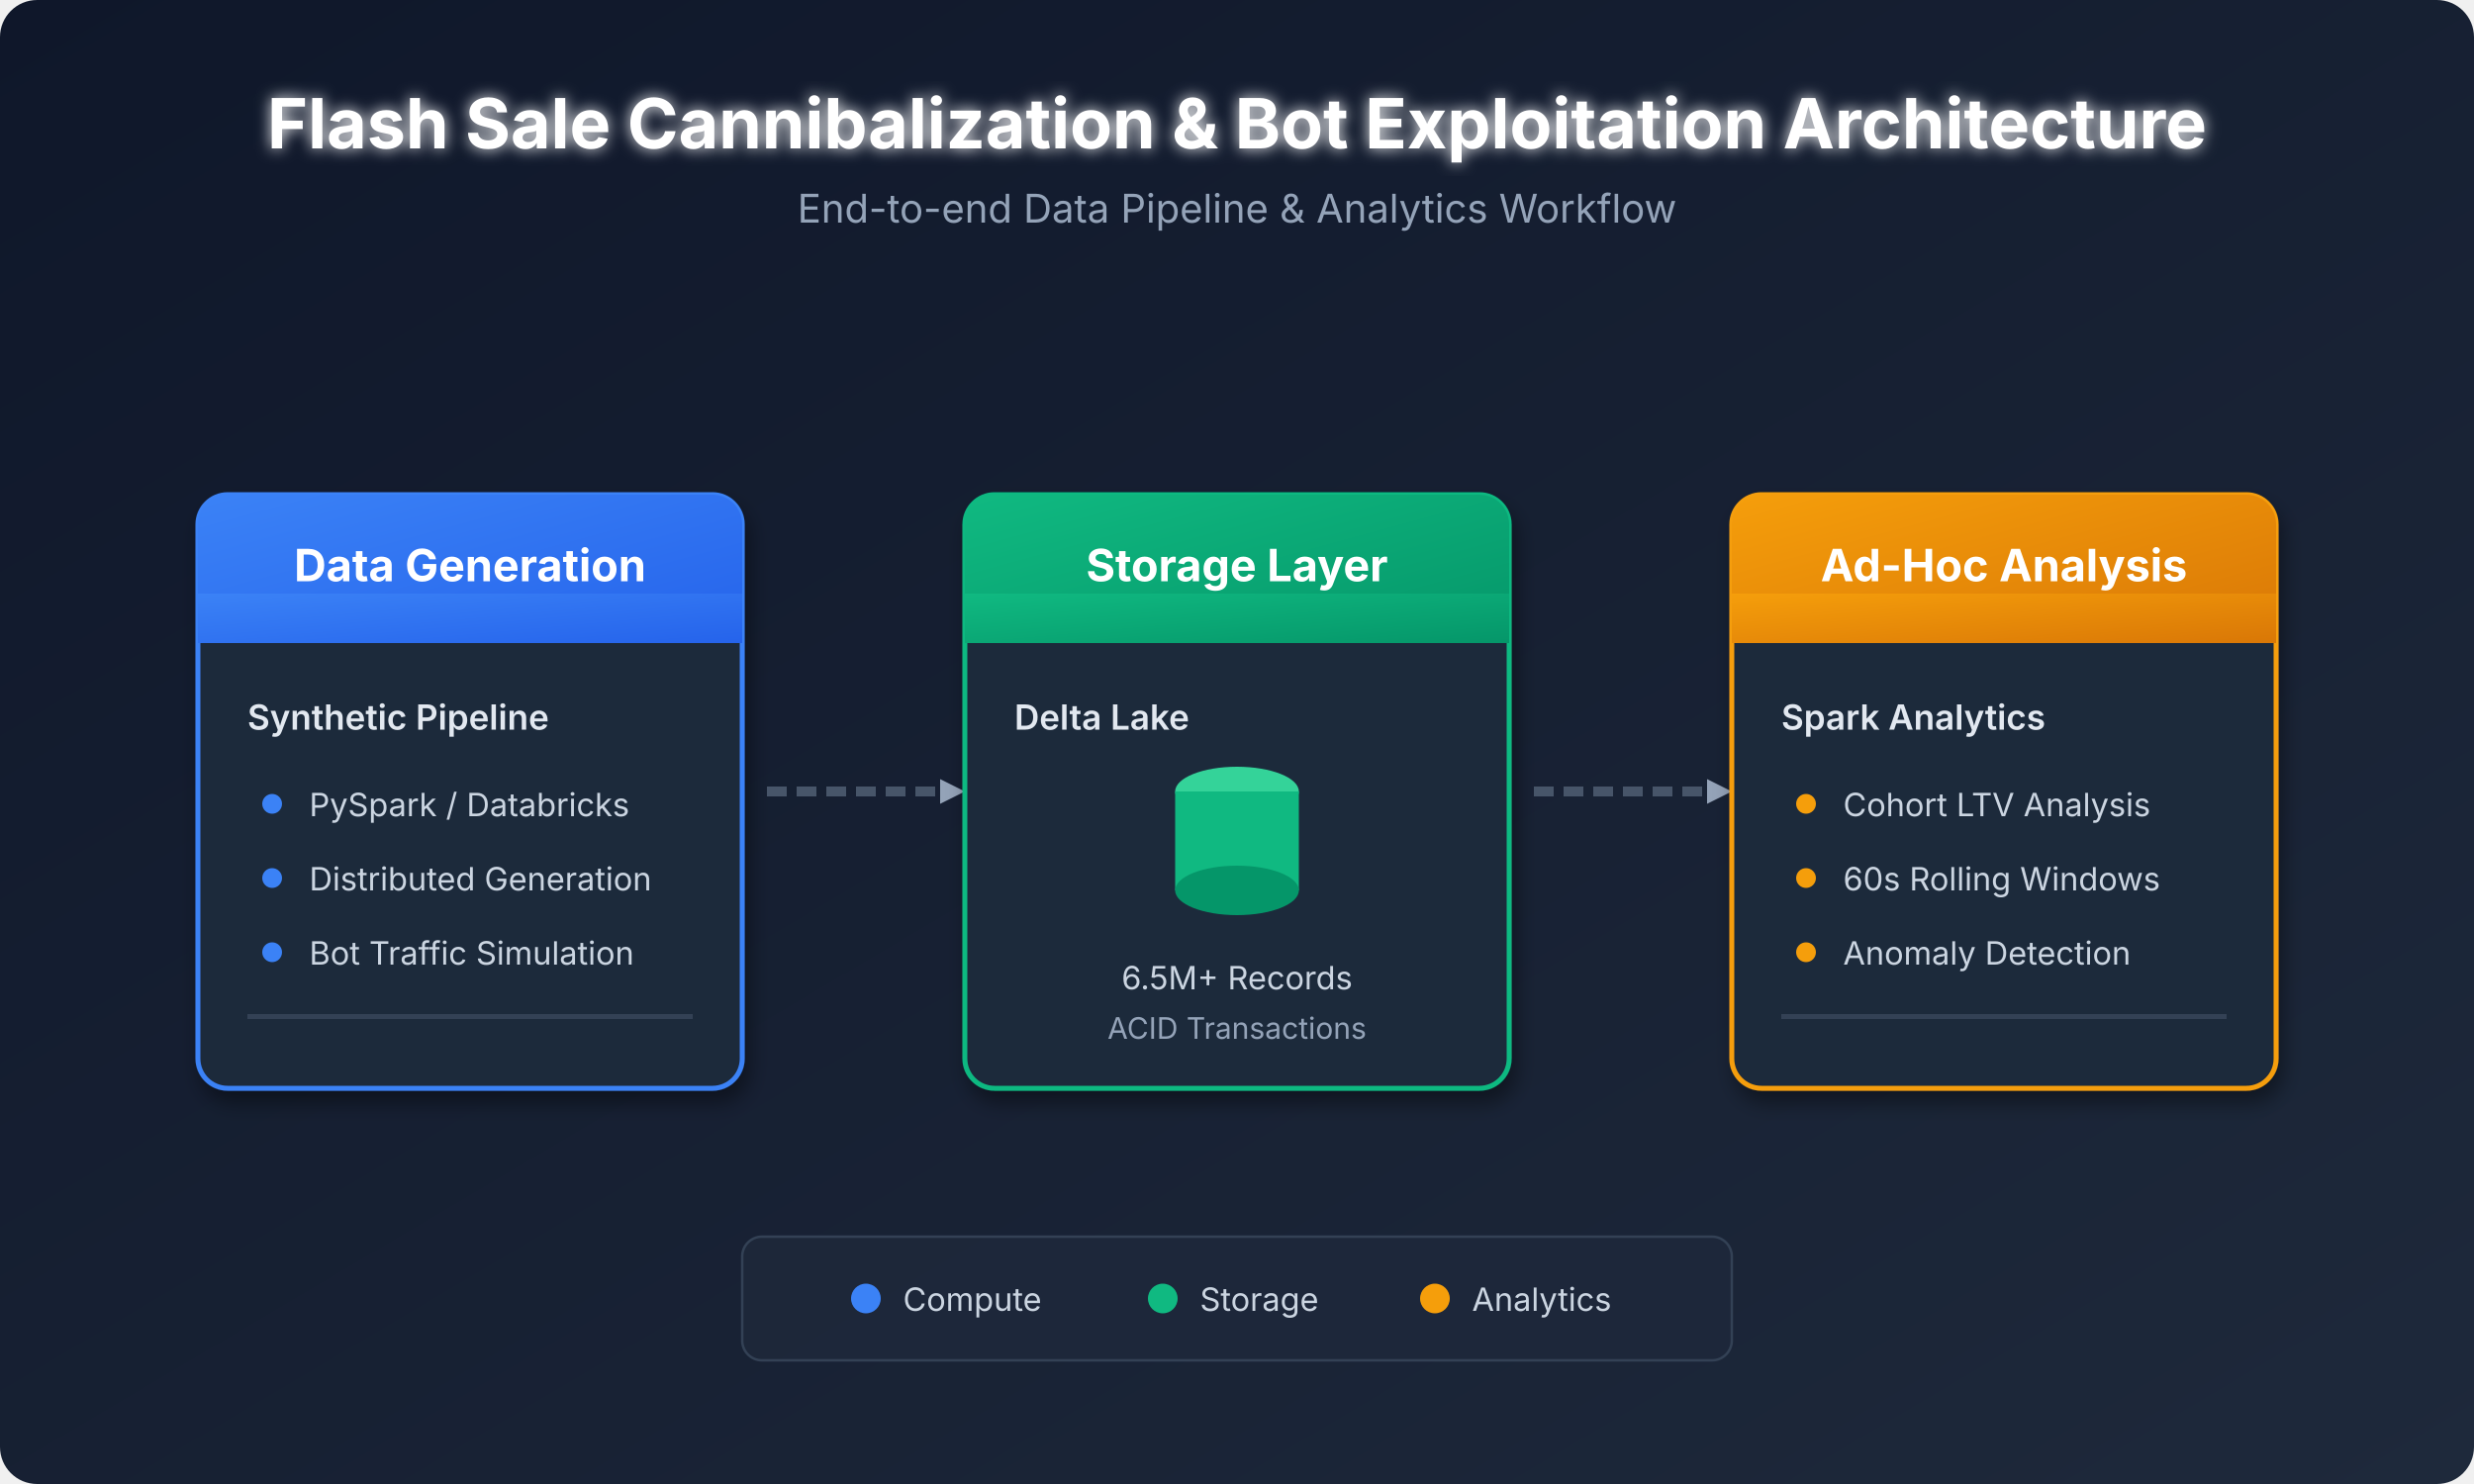
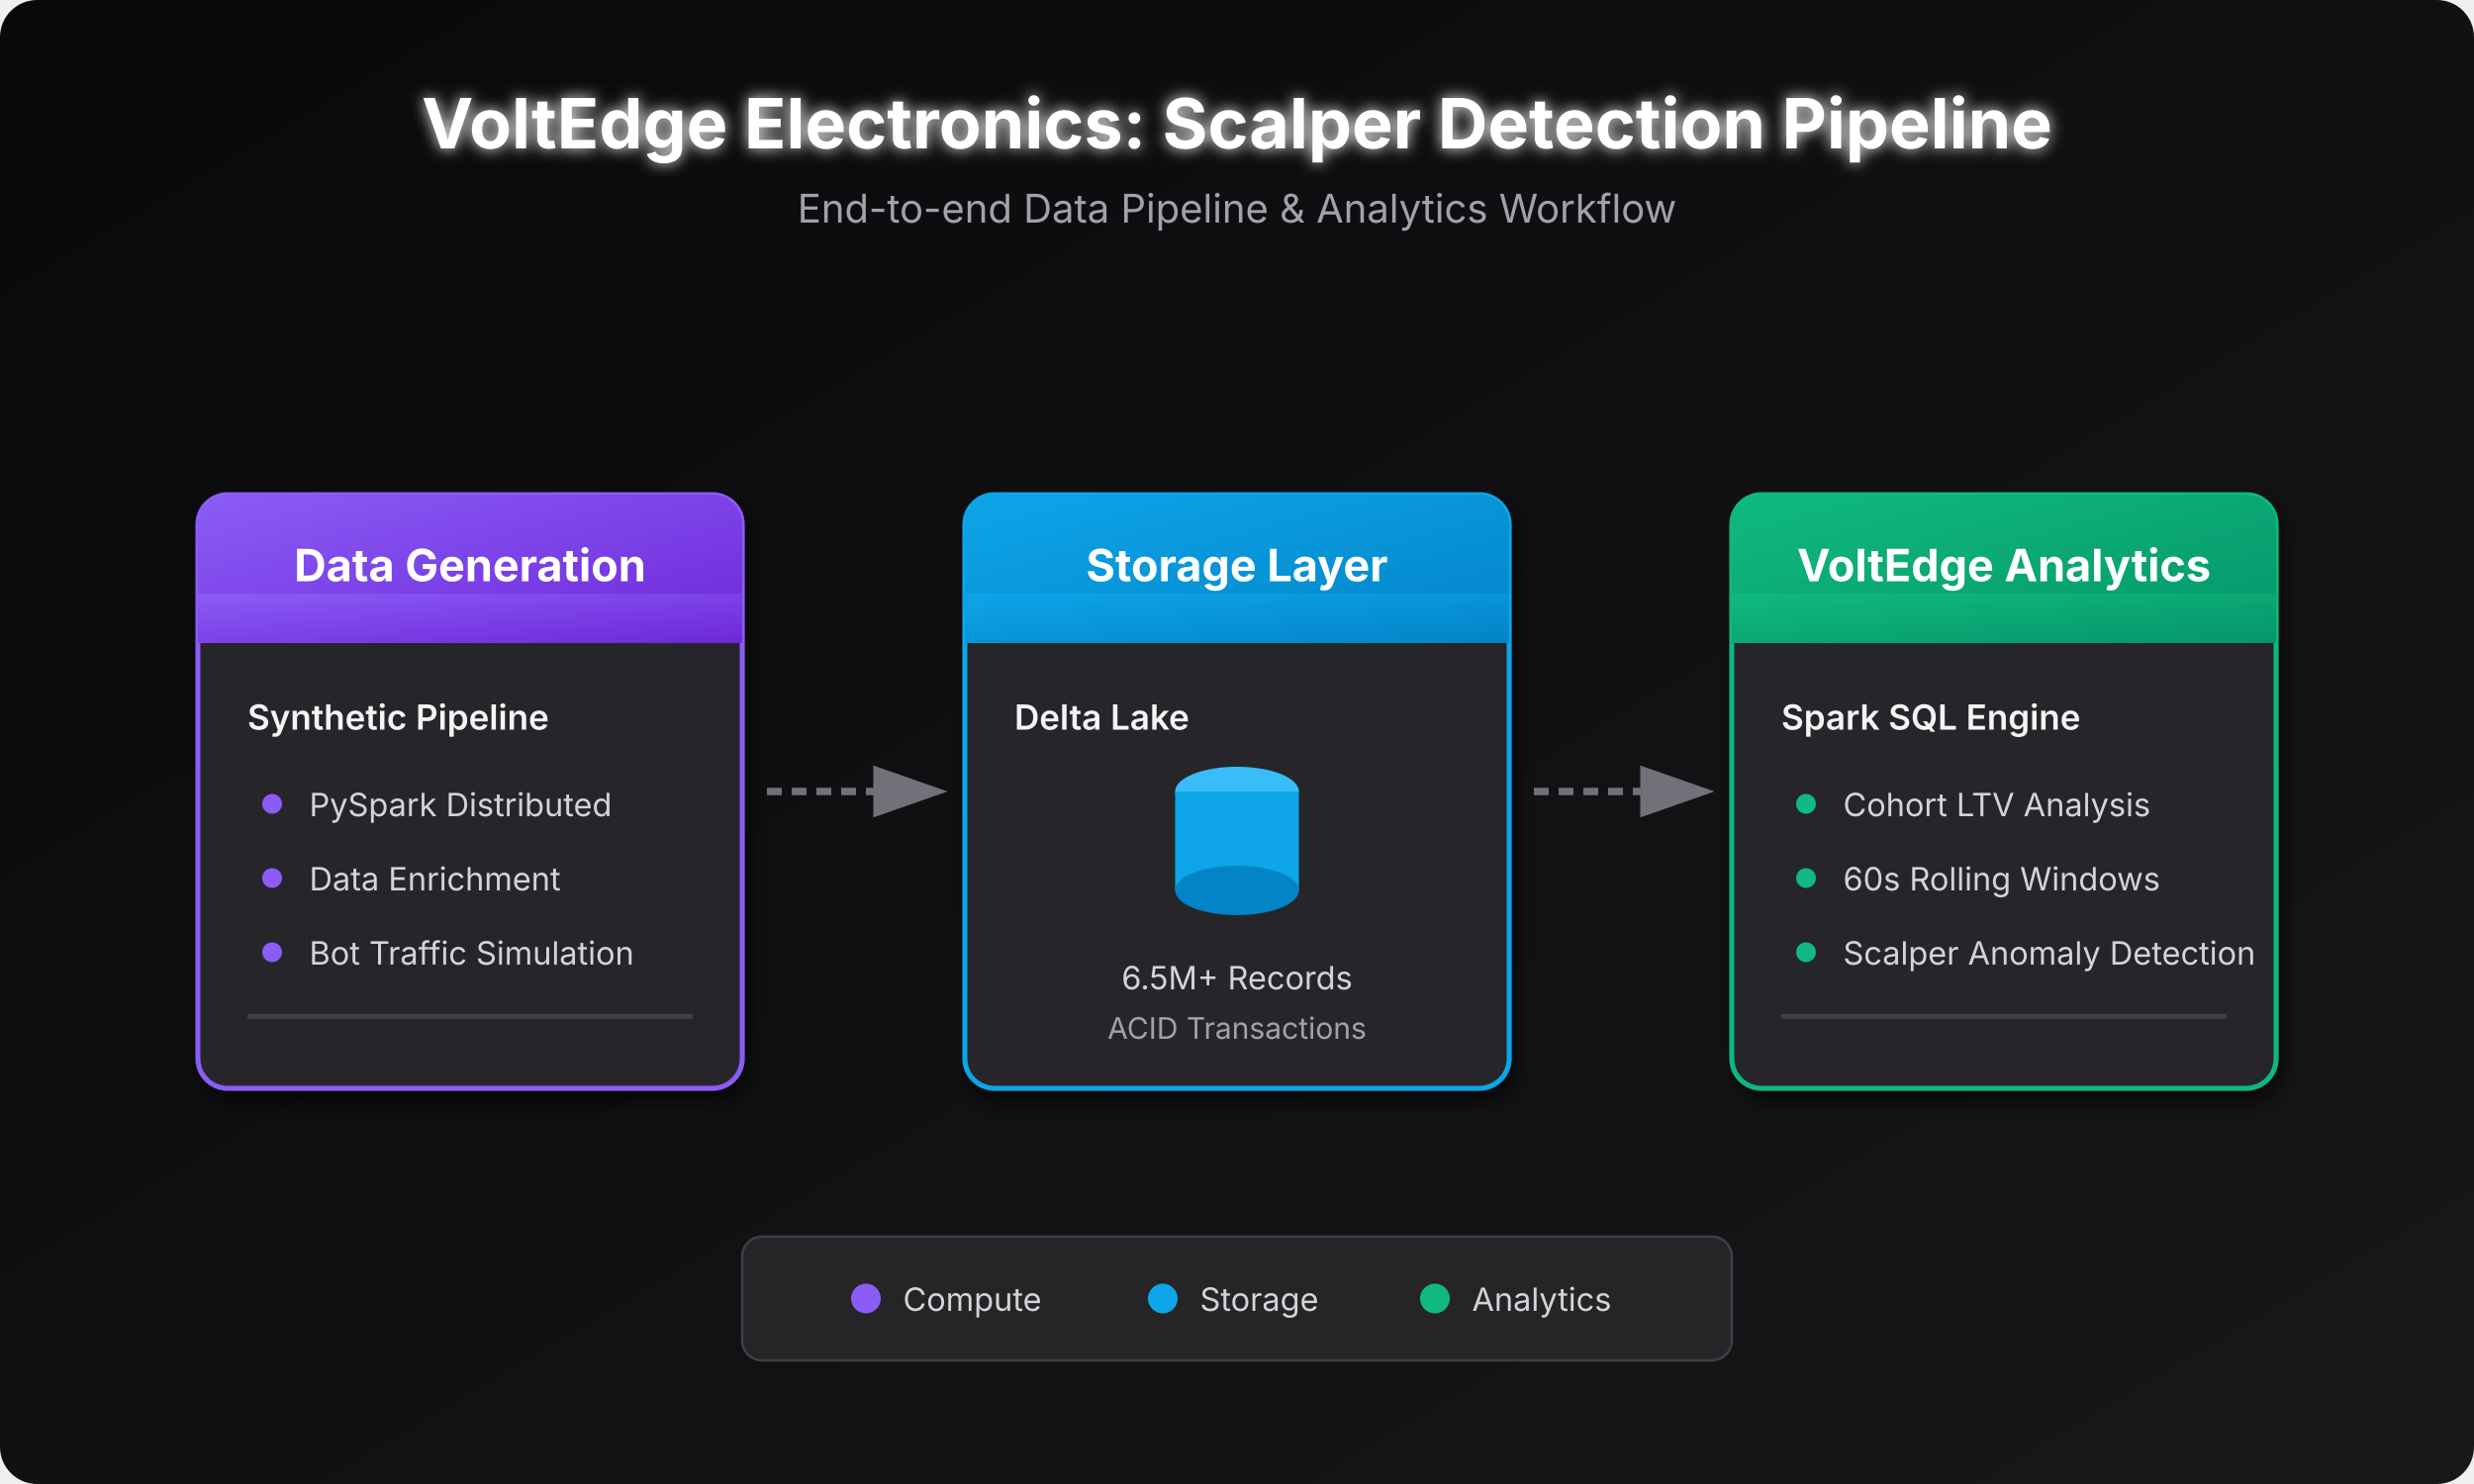
<svg xmlns="http://www.w3.org/2000/svg" viewBox="0 0 1000 600" width="1000" height="600">
  <defs>
    <linearGradient id="bg-grad" x1="0%" y1="0%" x2="100%" y2="100%">
-       <stop offset="0%" stop-color="#0f172a" />
-       <stop offset="100%" stop-color="#1e293b" />
+       <stop offset="0%" stop-color="#09090b" />
+       <stop offset="100%" stop-color="#18181b" />
    </linearGradient>
    <linearGradient id="grad-gen" x1="0%" y1="0%" x2="100%" y2="100%">
-       <stop offset="0%" stop-color="#3b82f6" />
-       <stop offset="100%" stop-color="#2563eb" />
+       <stop offset="0%" stop-color="#8b5cf6" />
+       <stop offset="100%" stop-color="#6d28d9" />
    </linearGradient>
    <linearGradient id="grad-storage" x1="0%" y1="0%" x2="100%" y2="100%">
+       <stop offset="0%" stop-color="#0ea5e9" />
+       <stop offset="100%" stop-color="#0284c7" />
+     </linearGradient>
+     <linearGradient id="grad-analysis" x1="0%" y1="0%" x2="100%" y2="100%">
      <stop offset="0%" stop-color="#10b981" />
      <stop offset="100%" stop-color="#059669" />
    </linearGradient>
-     <linearGradient id="grad-analysis" x1="0%" y1="0%" x2="100%" y2="100%">
-       <stop offset="0%" stop-color="#f59e0b" />
-       <stop offset="100%" stop-color="#d97706" />
-     </linearGradient>
    <filter id="shadow" x="-10%" y="-10%" width="130%" height="130%">
-       <feDropShadow dx="2" dy="5" stdDeviation="4" flood-color="#000000" flood-opacity="0.4" />
+       <feDropShadow dx="2" dy="5" stdDeviation="4" flood-color="#000000" flood-opacity="0.6" />
    </filter>
    <filter id="glow" x="-20%" y="-20%" width="140%" height="140%">
      <feGaussianBlur stdDeviation="3" result="blur" />
      <feComposite in="SourceGraphic" in2="blur" operator="over" />
    </filter>
+     <marker id="arrowhead" markerWidth="10" markerHeight="7" refX="9" refY="3.5" orient="auto">
+       <polygon points="0 0, 10 3.5, 0 7" fill="#71717a" />
+     </marker>
  </defs>
  <rect width="100%" height="100%" fill="url(#bg-grad)" rx="15" ry="15" />
-   <text x="500" y="60" font-family="'Inter', 'Segoe UI', sans-serif" font-size="28" font-weight="700" fill="#ffffff" text-anchor="middle" filter="url(#glow)">Flash Sale Cannibalization &amp; Bot Exploitation Architecture</text>
-   <text x="500" y="90" font-family="'Inter', 'Segoe UI', sans-serif" font-size="16" font-weight="400" fill="#94a3b8" text-anchor="middle">End-to-end Data Pipeline &amp; Analytics Workflow</text>
+   <text x="500" y="60" font-family="'Inter', 'Segoe UI', sans-serif" font-size="28" font-weight="700" fill="#ffffff" text-anchor="middle" filter="url(#glow)">VoltEdge Electronics: Scalper Detection Pipeline</text>
+   <text x="500" y="90" font-family="'Inter', 'Segoe UI', sans-serif" font-size="16" font-weight="400" fill="#a1a1aa" text-anchor="middle">End-to-end Data Pipeline &amp; Analytics Workflow</text>
  <g transform="translate(80, 200)">
-     <rect width="220" height="240" rx="12" fill="#1e293b" stroke="#3b82f6" stroke-width="2" filter="url(#shadow)" />
+     <rect width="220" height="240" rx="12" fill="#27272a" stroke="#8b5cf6" stroke-width="2" filter="url(#shadow)" />
    <rect x="0" y="0" width="220" height="60" fill="url(#grad-gen)" rx="12" />
    <rect x="0" y="40" width="220" height="20" fill="url(#grad-gen)" />
    <text x="110" y="35" font-family="'Inter', sans-serif" font-size="18" font-weight="bold" fill="#ffffff" text-anchor="middle">Data Generation</text>
-     <text x="20" y="95" font-family="'Inter', sans-serif" font-size="14" font-weight="600" fill="#e2e8f0">Synthetic Pipeline</text>
-     <circle cx="30" cy="125" r="4" fill="#3b82f6" />
-     <text x="45" y="130" font-family="'Inter', sans-serif" font-size="13" fill="#cbd5e1">PySpark / Databricks</text>
-     <circle cx="30" cy="155" r="4" fill="#3b82f6" />
-     <text x="45" y="160" font-family="'Inter', sans-serif" font-size="13" fill="#cbd5e1">Distributed Generation</text>
-     <circle cx="30" cy="185" r="4" fill="#3b82f6" />
-     <text x="45" y="190" font-family="'Inter', sans-serif" font-size="13" fill="#cbd5e1">Bot Traffic Simulation</text>
-     <rect x="20" y="210" width="180" height="2" fill="#334155" />
+     <text x="20" y="95" font-family="'Inter', sans-serif" font-size="14" font-weight="600" fill="#f4f4f5">Synthetic Pipeline</text>
+     <circle cx="30" cy="125" r="4" fill="#8b5cf6" />
+     <text x="45" y="130" font-family="'Inter', sans-serif" font-size="13" fill="#d4d4d8">PySpark Distributed</text>
+     <circle cx="30" cy="155" r="4" fill="#8b5cf6" />
+     <text x="45" y="160" font-family="'Inter', sans-serif" font-size="13" fill="#d4d4d8">Data Enrichment</text>
+     <circle cx="30" cy="185" r="4" fill="#8b5cf6" />
+     <text x="45" y="190" font-family="'Inter', sans-serif" font-size="13" fill="#d4d4d8">Bot Traffic Simulation</text>
+     <rect x="20" y="210" width="180" height="2" fill="#3f3f46" />
  </g>
-   <path d="M 310 320 L 380 320" stroke="#475569" stroke-width="4" fill="none" marker-end="url(#arrowhead)" stroke-dasharray="8,4" />
-   <polygon points="380,315 390,320 380,325" fill="#94a3b8" />
+   <path d="M 310 320 L 380 320" stroke="#71717a" stroke-width="3" fill="none" marker-end="url(#arrowhead)" stroke-dasharray="6,4" />
  <g transform="translate(390, 200)">
-     <rect width="220" height="240" rx="12" fill="#1e293b" stroke="#10b981" stroke-width="2" filter="url(#shadow)" />
+     <rect width="220" height="240" rx="12" fill="#27272a" stroke="#0ea5e9" stroke-width="2" filter="url(#shadow)" />
    <rect x="0" y="0" width="220" height="60" fill="url(#grad-storage)" rx="12" />
    <rect x="0" y="40" width="220" height="20" fill="url(#grad-storage)" />
    <text x="110" y="35" font-family="'Inter', sans-serif" font-size="18" font-weight="bold" fill="#ffffff" text-anchor="middle">Storage Layer</text>
-     <text x="20" y="95" font-family="'Inter', sans-serif" font-size="14" font-weight="600" fill="#e2e8f0">Delta Lake</text>
+     <text x="20" y="95" font-family="'Inter', sans-serif" font-size="14" font-weight="600" fill="#f4f4f5">Delta Lake</text>
    <g transform="translate(85, 120)">
-       <ellipse cx="25" cy="0" rx="25" ry="10" fill="#34d399" />
-       <rect x="0" y="0" width="50" height="40" fill="#10b981" />
-       <ellipse cx="25" cy="40" rx="25" ry="10" fill="#059669" />
+       <ellipse cx="25" cy="0" rx="25" ry="10" fill="#38bdf8" />
+       <rect x="0" y="0" width="50" height="40" fill="#0ea5e9" />
+       <ellipse cx="25" cy="40" rx="25" ry="10" fill="#0284c7" />
    </g>
-     <text x="110" y="200" font-family="'Inter', sans-serif" font-size="13" fill="#cbd5e1" text-anchor="middle">6.5M+ Records</text>
-     <text x="110" y="220" font-family="'Inter', sans-serif" font-size="12" fill="#94a3b8" text-anchor="middle">ACID Transactions</text>
+     <text x="110" y="200" font-family="'Inter', sans-serif" font-size="13" fill="#d4d4d8" text-anchor="middle">6.5M+ Records</text>
+     <text x="110" y="220" font-family="'Inter', sans-serif" font-size="12" fill="#a1a1aa" text-anchor="middle">ACID Transactions</text>
  </g>
-   <path d="M 620 320 L 690 320" stroke="#475569" stroke-width="4" fill="none" marker-end="url(#arrowhead)" stroke-dasharray="8,4" />
-   <polygon points="690,315 700,320 690,325" fill="#94a3b8" />
+   <path d="M 620 320 L 690 320" stroke="#71717a" stroke-width="3" fill="none" marker-end="url(#arrowhead)" stroke-dasharray="6,4" />
  <g transform="translate(700, 200)">
-     <rect width="220" height="240" rx="12" fill="#1e293b" stroke="#f59e0b" stroke-width="2" filter="url(#shadow)" />
+     <rect width="220" height="240" rx="12" fill="#27272a" stroke="#10b981" stroke-width="2" filter="url(#shadow)" />
    <rect x="0" y="0" width="220" height="60" fill="url(#grad-analysis)" rx="12" />
    <rect x="0" y="40" width="220" height="20" fill="url(#grad-analysis)" />
-     <text x="110" y="35" font-family="'Inter', sans-serif" font-size="18" font-weight="bold" fill="#ffffff" text-anchor="middle">Ad-Hoc Analysis</text>
-     <text x="20" y="95" font-family="'Inter', sans-serif" font-size="14" font-weight="600" fill="#e2e8f0">Spark Analytics</text>
-     <circle cx="30" cy="125" r="4" fill="#f59e0b" />
-     <text x="45" y="130" font-family="'Inter', sans-serif" font-size="13" fill="#cbd5e1">Cohort LTV Analysis</text>
-     <circle cx="30" cy="155" r="4" fill="#f59e0b" />
-     <text x="45" y="160" font-family="'Inter', sans-serif" font-size="13" fill="#cbd5e1">60s Rolling Windows</text>
-     <circle cx="30" cy="185" r="4" fill="#f59e0b" />
-     <text x="45" y="190" font-family="'Inter', sans-serif" font-size="13" fill="#cbd5e1">Anomaly Detection</text>
-     <rect x="20" y="210" width="180" height="2" fill="#334155" />
+     <text x="110" y="35" font-family="'Inter', sans-serif" font-size="18" font-weight="bold" fill="#ffffff" text-anchor="middle">VoltEdge Analytics</text>
+     <text x="20" y="95" font-family="'Inter', sans-serif" font-size="14" font-weight="600" fill="#f4f4f5">Spark SQL Engine</text>
+     <circle cx="30" cy="125" r="4" fill="#10b981" />
+     <text x="45" y="130" font-family="'Inter', sans-serif" font-size="13" fill="#d4d4d8">Cohort LTV Analysis</text>
+     <circle cx="30" cy="155" r="4" fill="#10b981" />
+     <text x="45" y="160" font-family="'Inter', sans-serif" font-size="13" fill="#d4d4d8">60s Rolling Windows</text>
+     <circle cx="30" cy="185" r="4" fill="#10b981" />
+     <text x="45" y="190" font-family="'Inter', sans-serif" font-size="13" fill="#d4d4d8">Scalper Anomaly Detection</text>
+     <rect x="20" y="210" width="180" height="2" fill="#3f3f46" />
  </g>
-   <rect x="300" y="500" width="400" height="50" rx="8" fill="#1e293b" fill-opacity="0.8" stroke="#334155" />
-   <circle cx="350" cy="525" r="6" fill="#3b82f6" />
-   <text x="365" y="530" font-family="'Inter', sans-serif" font-size="13" fill="#cbd5e1">Compute</text>
-   <circle cx="470" cy="525" r="6" fill="#10b981" />
-   <text x="485" y="530" font-family="'Inter', sans-serif" font-size="13" fill="#cbd5e1">Storage</text>
-   <circle cx="580" cy="525" r="6" fill="#f59e0b" />
-   <text x="595" y="530" font-family="'Inter', sans-serif" font-size="13" fill="#cbd5e1">Analytics</text>
+   <rect x="300" y="500" width="400" height="50" rx="8" fill="#27272a" fill-opacity="0.9" stroke="#3f3f46" />
+   <circle cx="350" cy="525" r="6" fill="#8b5cf6" />
+   <text x="365" y="530" font-family="'Inter', sans-serif" font-size="13" fill="#d4d4d8">Compute</text>
+   <circle cx="470" cy="525" r="6" fill="#0ea5e9" />
+   <text x="485" y="530" font-family="'Inter', sans-serif" font-size="13" fill="#d4d4d8">Storage</text>
+   <circle cx="580" cy="525" r="6" fill="#10b981" />
+   <text x="595" y="530" font-family="'Inter', sans-serif" font-size="13" fill="#d4d4d8">Analytics</text>
</svg>
